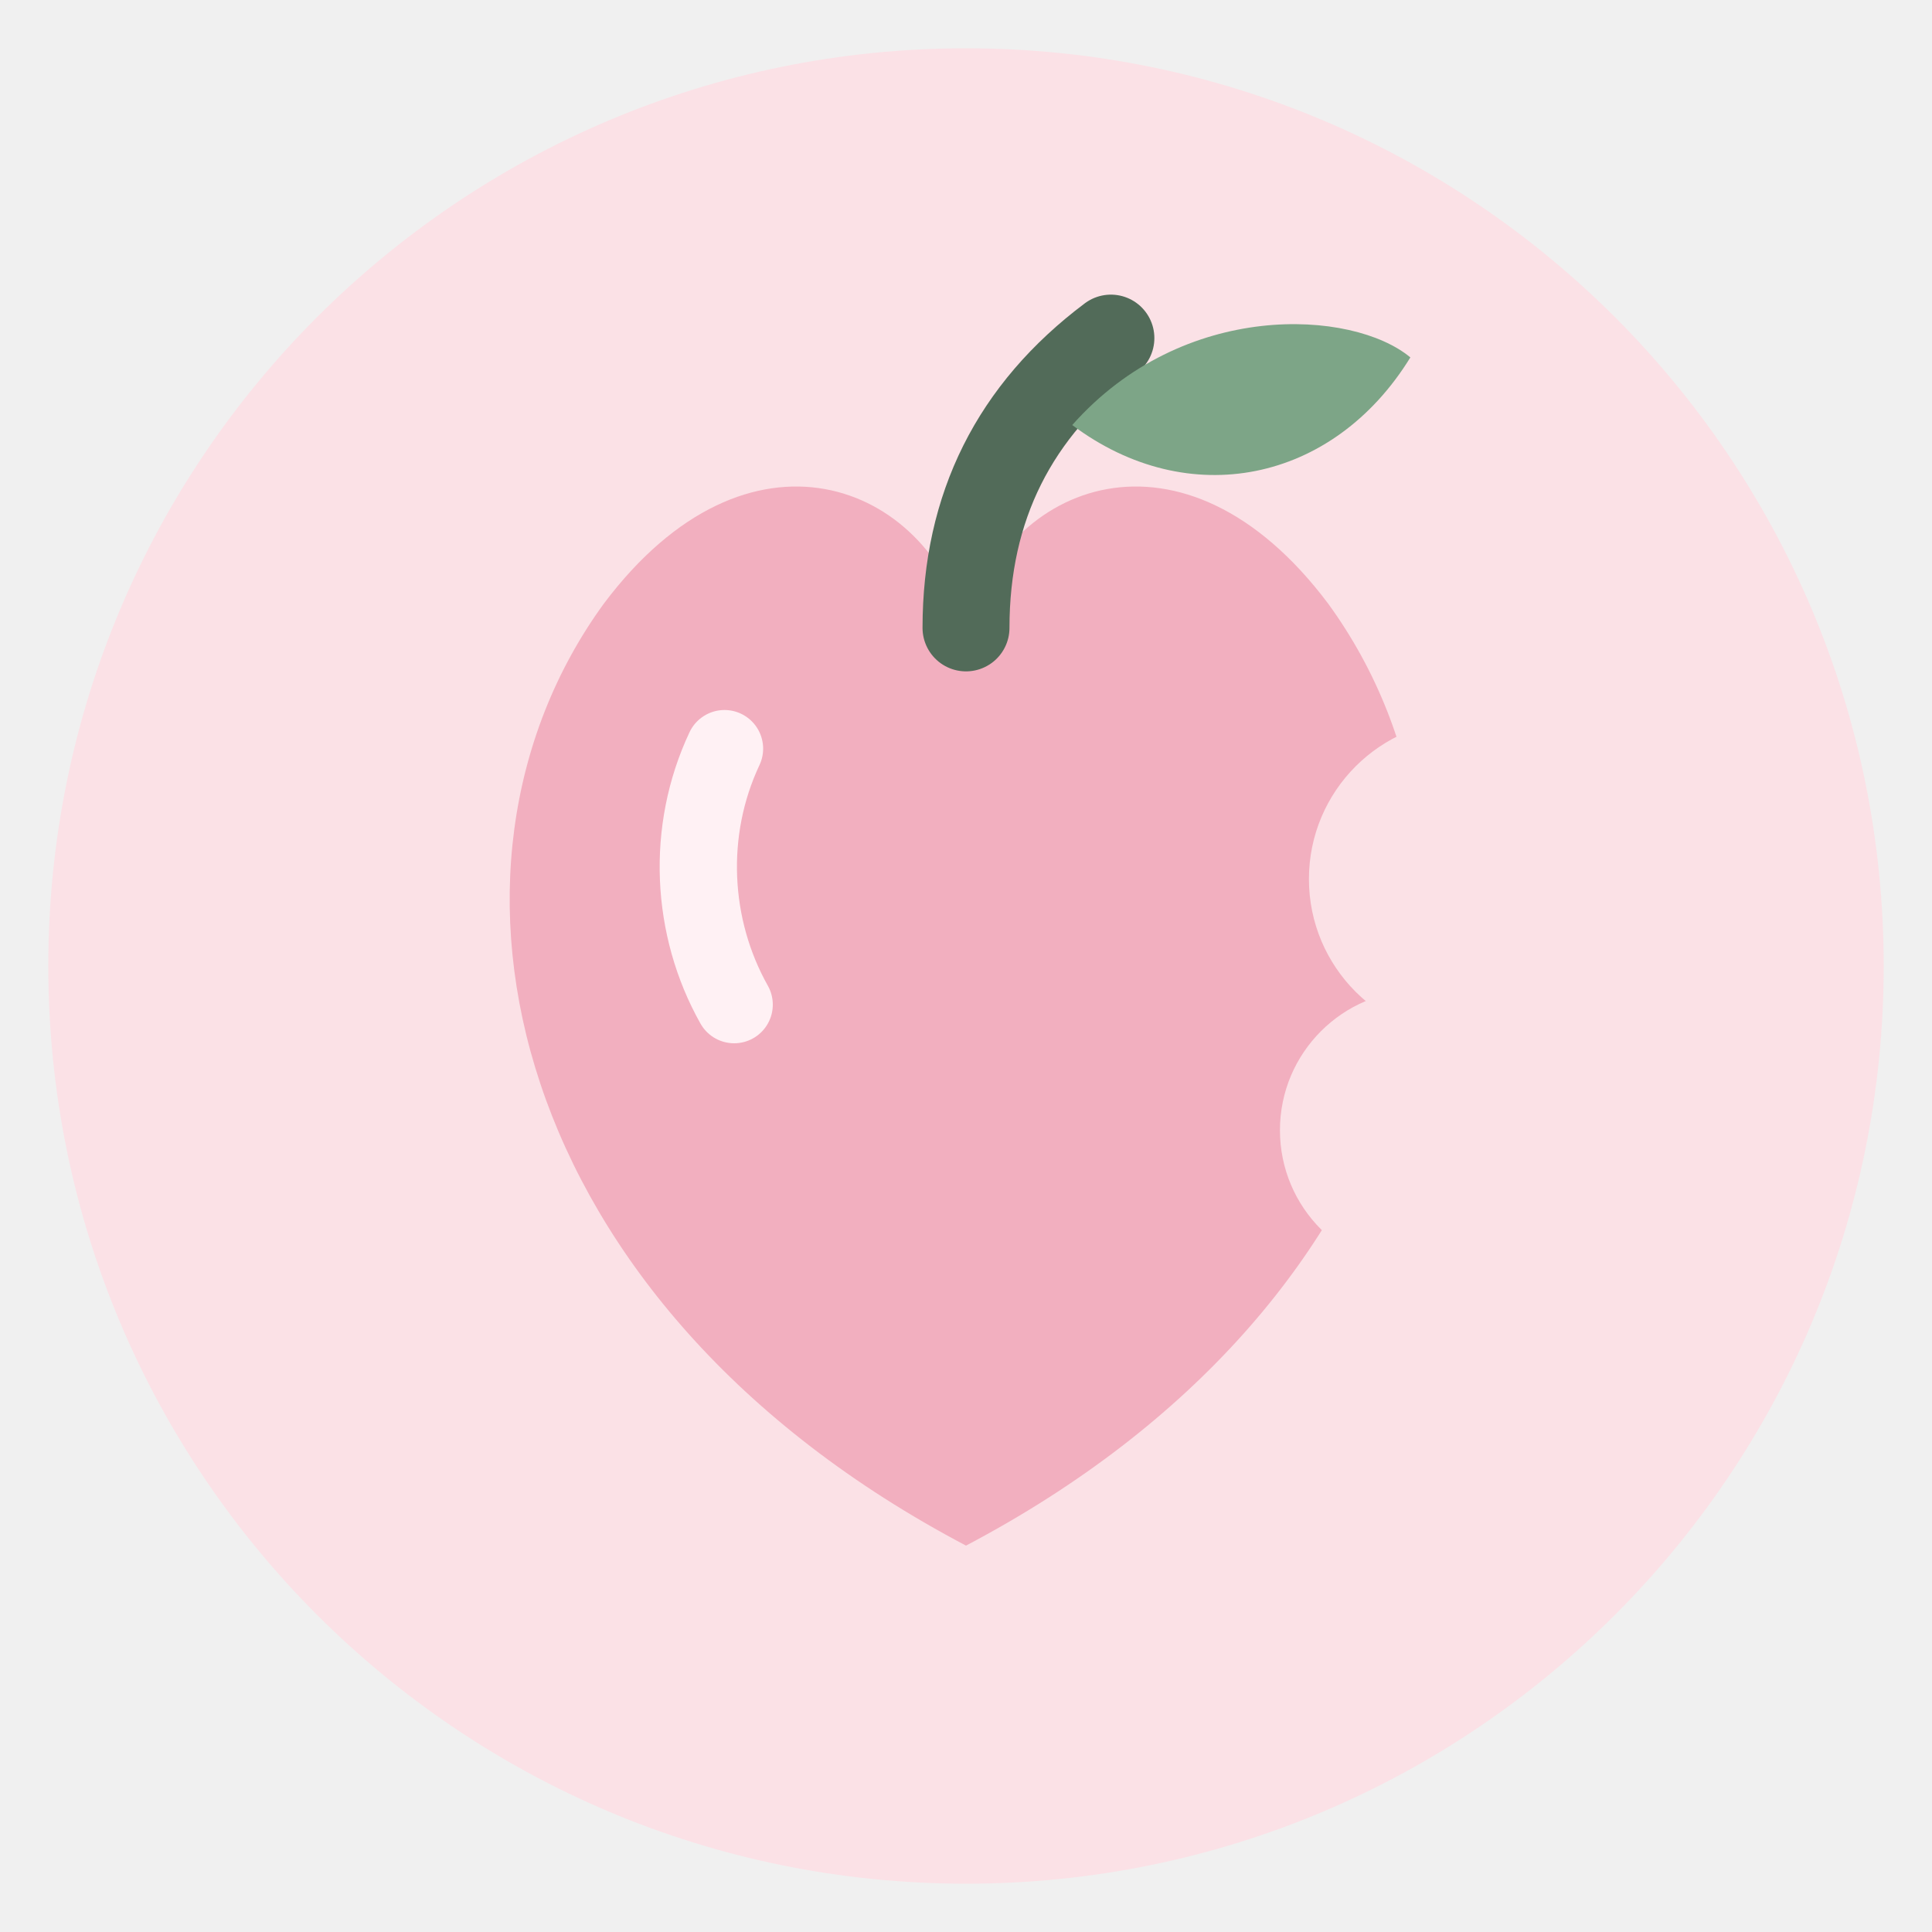
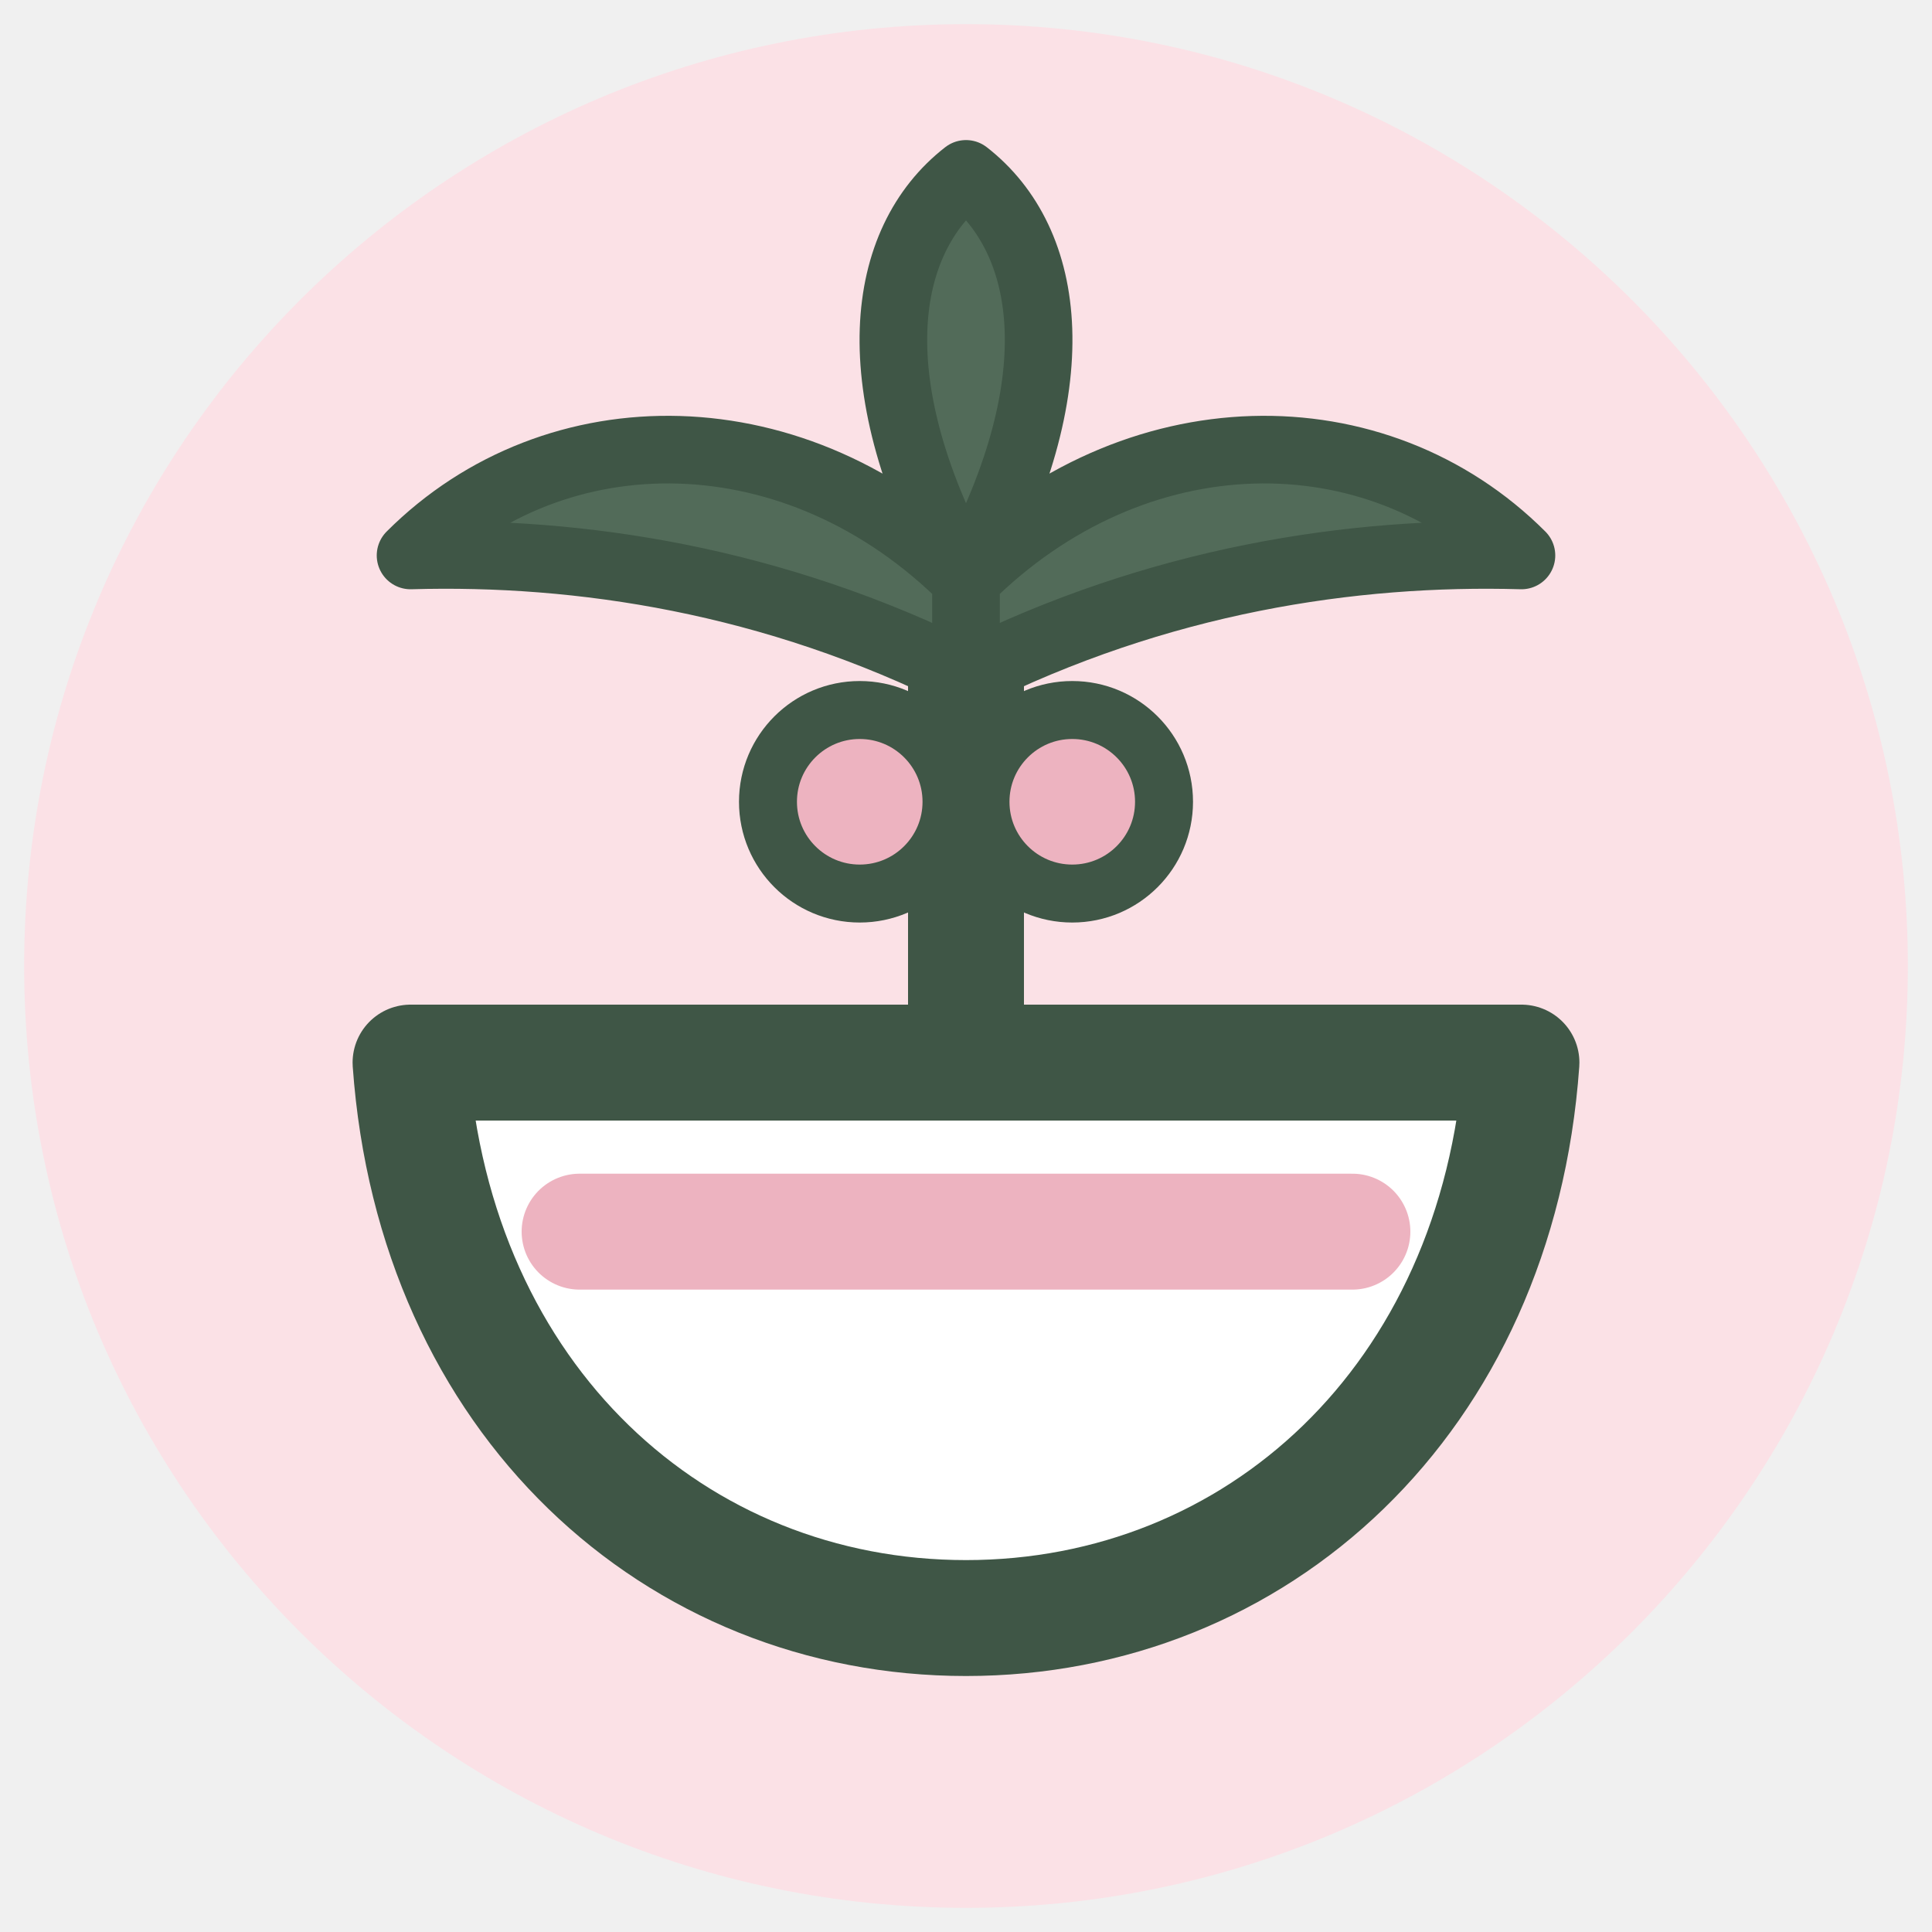
<svg xmlns="http://www.w3.org/2000/svg" viewBox="0 0 40 40">
-   <circle cx="20" cy="20" r="19" fill="#FBE1E6" />
-   <path d="M20 32 C10.5 27 8.5 18 12.5 12.5 C15.5 8.5 19.2 10 20 13 C20.8 10 24.5 8.5 27.5 12.5 C31.5 18 29.5 27 20 32Z" fill="#F2AFBF" />
-   <circle cx="30.4" cy="18.2" r="3.3" fill="#FBE1E6" />
-   <circle cx="29.4" cy="23.4" r="2.9" fill="#FBE1E6" />
-   <path d="M20 13 C20 10.5 21 8.5 23 7" stroke="#526B59" stroke-width="1.8" fill="none" stroke-linecap="round" />
-   <path d="M22.2 8.8 C24.5 6.2 28 6.4 29.2 7.4 C27.6 10 24.6 10.6 22.2 8.8Z" fill="#7DA587" />
-   <path d="M15 15.5 C14.2 17.2 14.3 19.2 15.2 20.8" stroke="#FFF1F4" stroke-width="1.6" fill="none" stroke-linecap="round" />
+   <circle cx="20" cy="20" r="19.5" fill="#FBE1E6" />
+   <path d="M20 23 L20 12" stroke="#3F5646" stroke-width="2.4" stroke-linecap="round" />
+   <path d="M20 12 C16.5 8.5 11.5 8.5 8.5 11.5 C12 11.4 16 12 20 14Z M20 12 C23.5 8.5 28.5 8.5 31.5 11.5 C28 11.4 24 12 20 14Z M20 12 C17.8 8 18.2 5 20 3.6 C21.8 5 22.2 8 20 12Z" fill="#526B59" stroke="#3F5646" stroke-width="1.4" stroke-linejoin="round" />
+   <circle cx="17.8" cy="16.6" r="1.9" fill="#EDB3C0" stroke="#3F5646" stroke-width="1.2" />
+   <circle cx="22.2" cy="16.6" r="1.9" fill="#EDB3C0" stroke="#3F5646" stroke-width="1.2" />
+   <path d="M8.5 22 H31.5 C31 29 26 33.5 20 33.5 C14 33.5 9 29 8.5 22Z" fill="#FFFFFF" stroke="#3F5646" stroke-width="2.4" stroke-linejoin="round" />
+   <path d="M12 25.5 H28" stroke="#EDB3C0" stroke-width="2.4" stroke-linecap="round" />
</svg>
